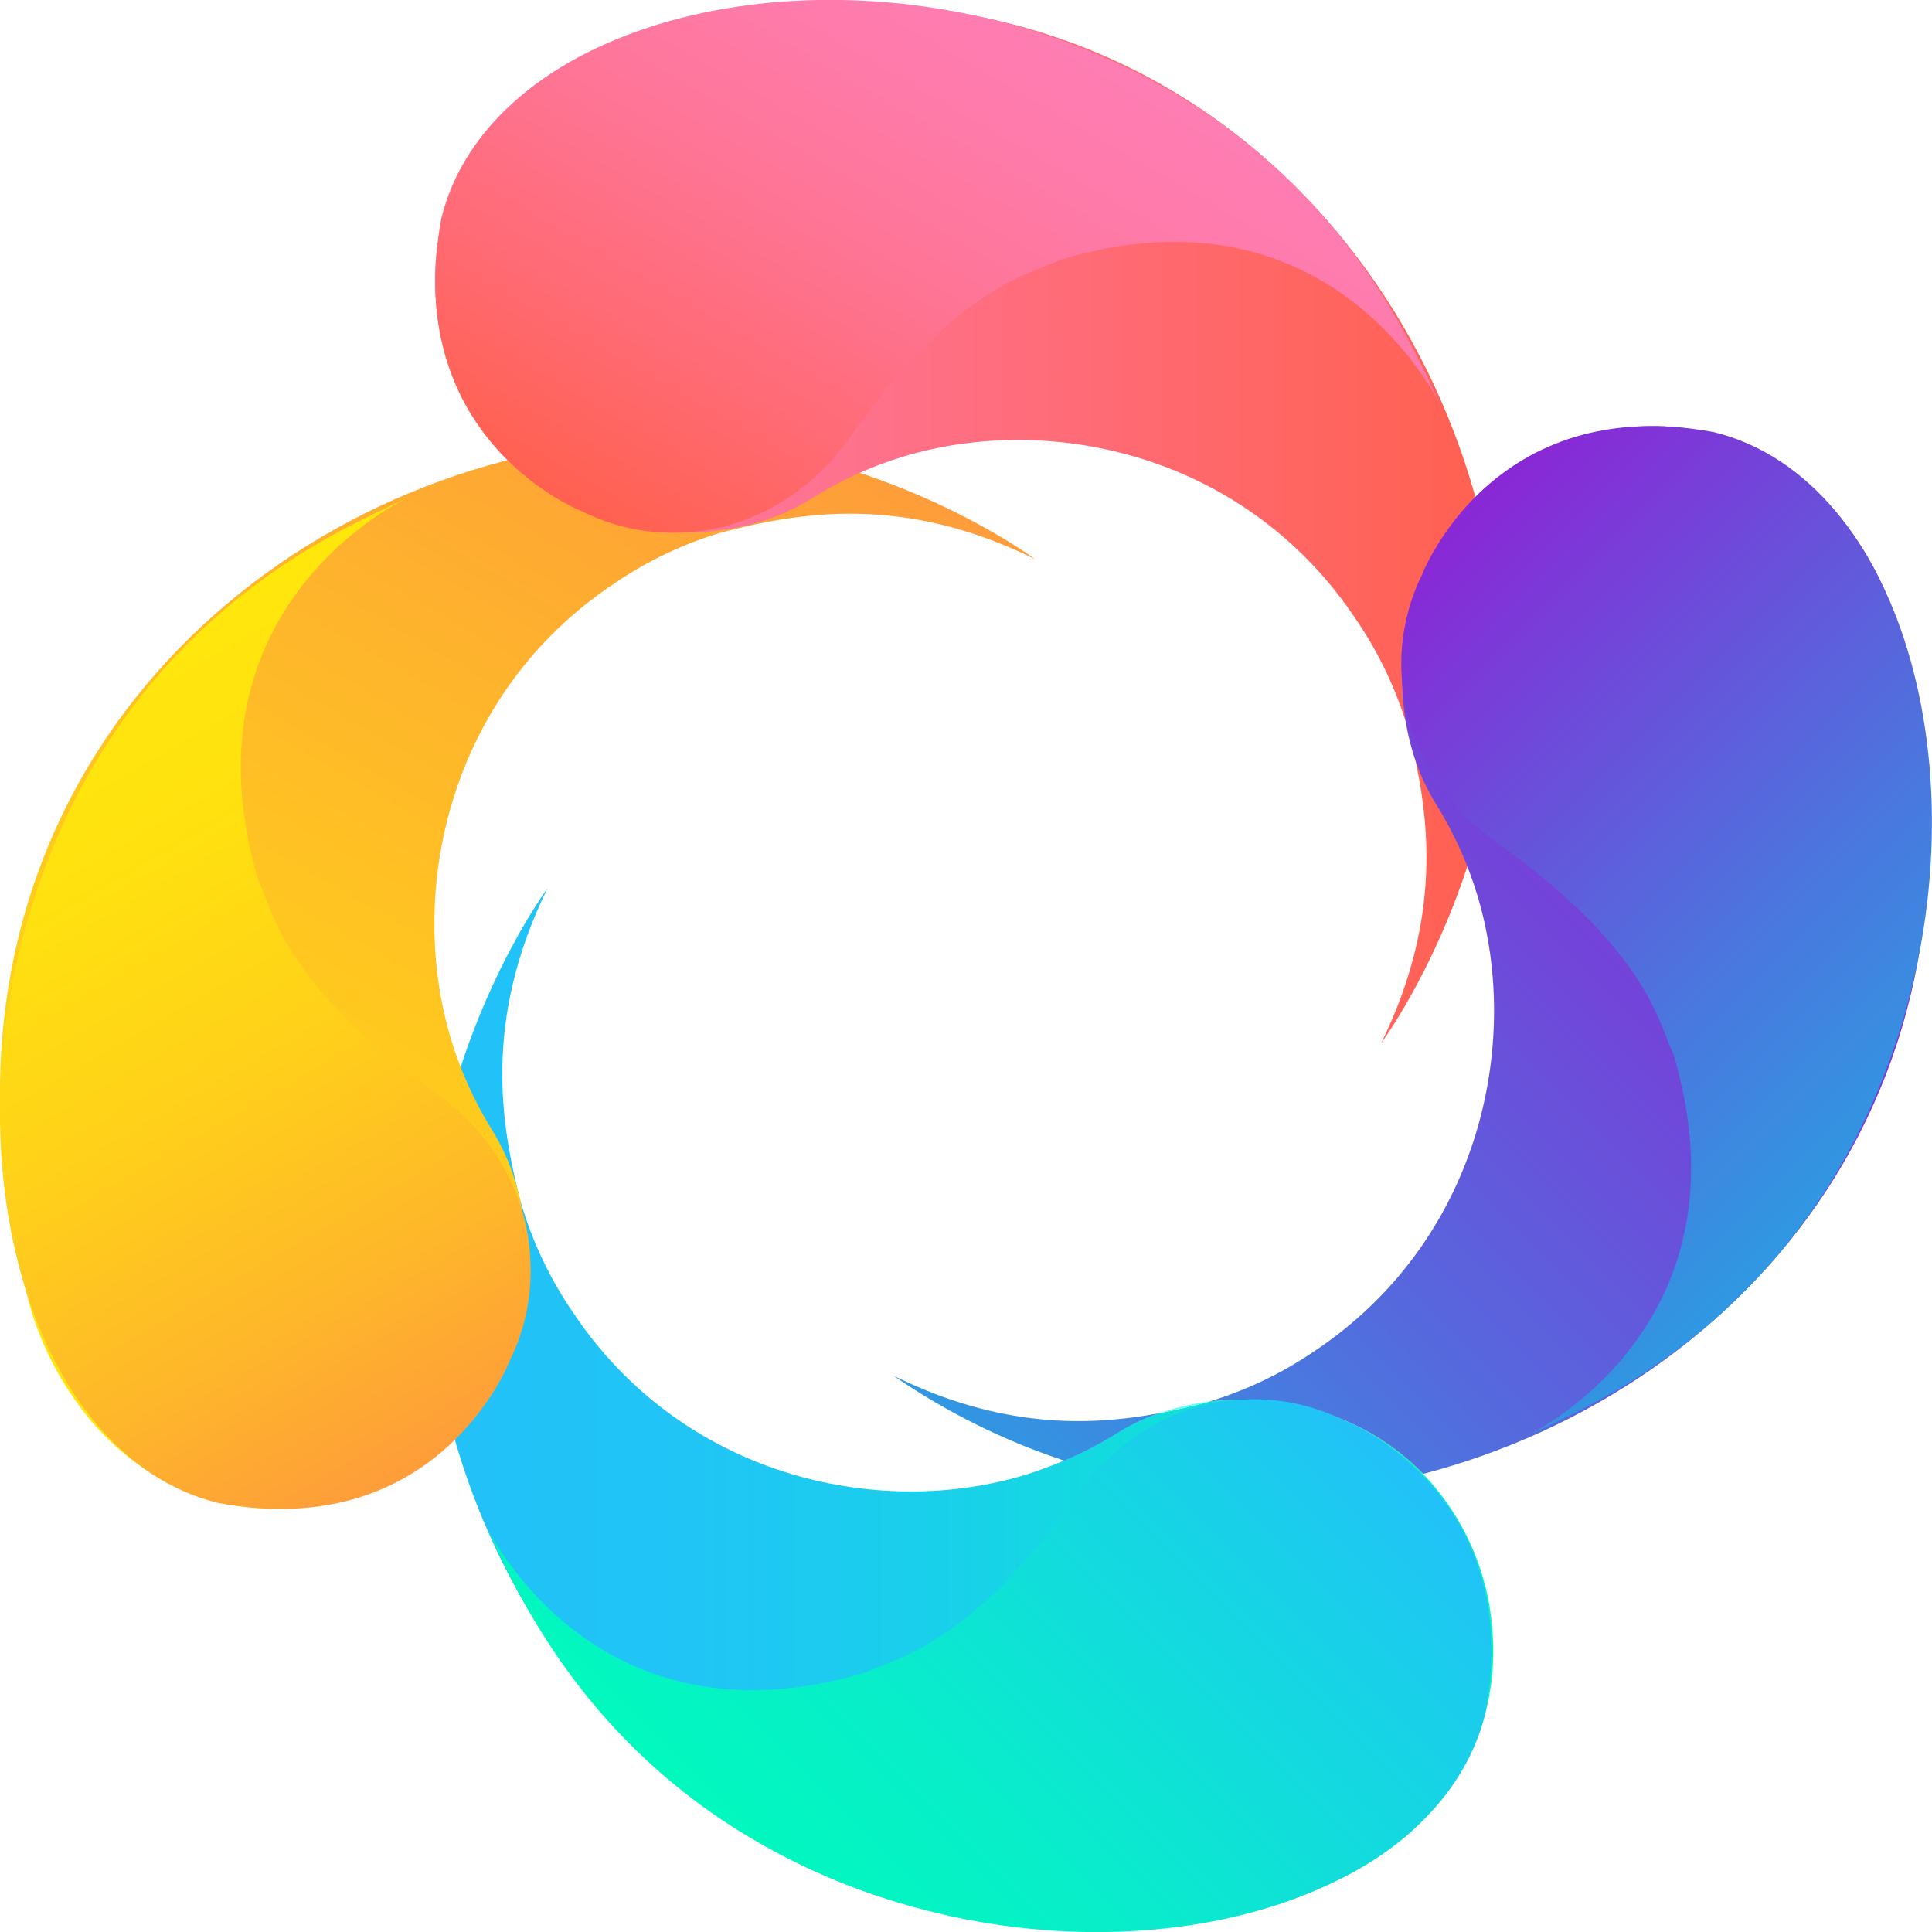
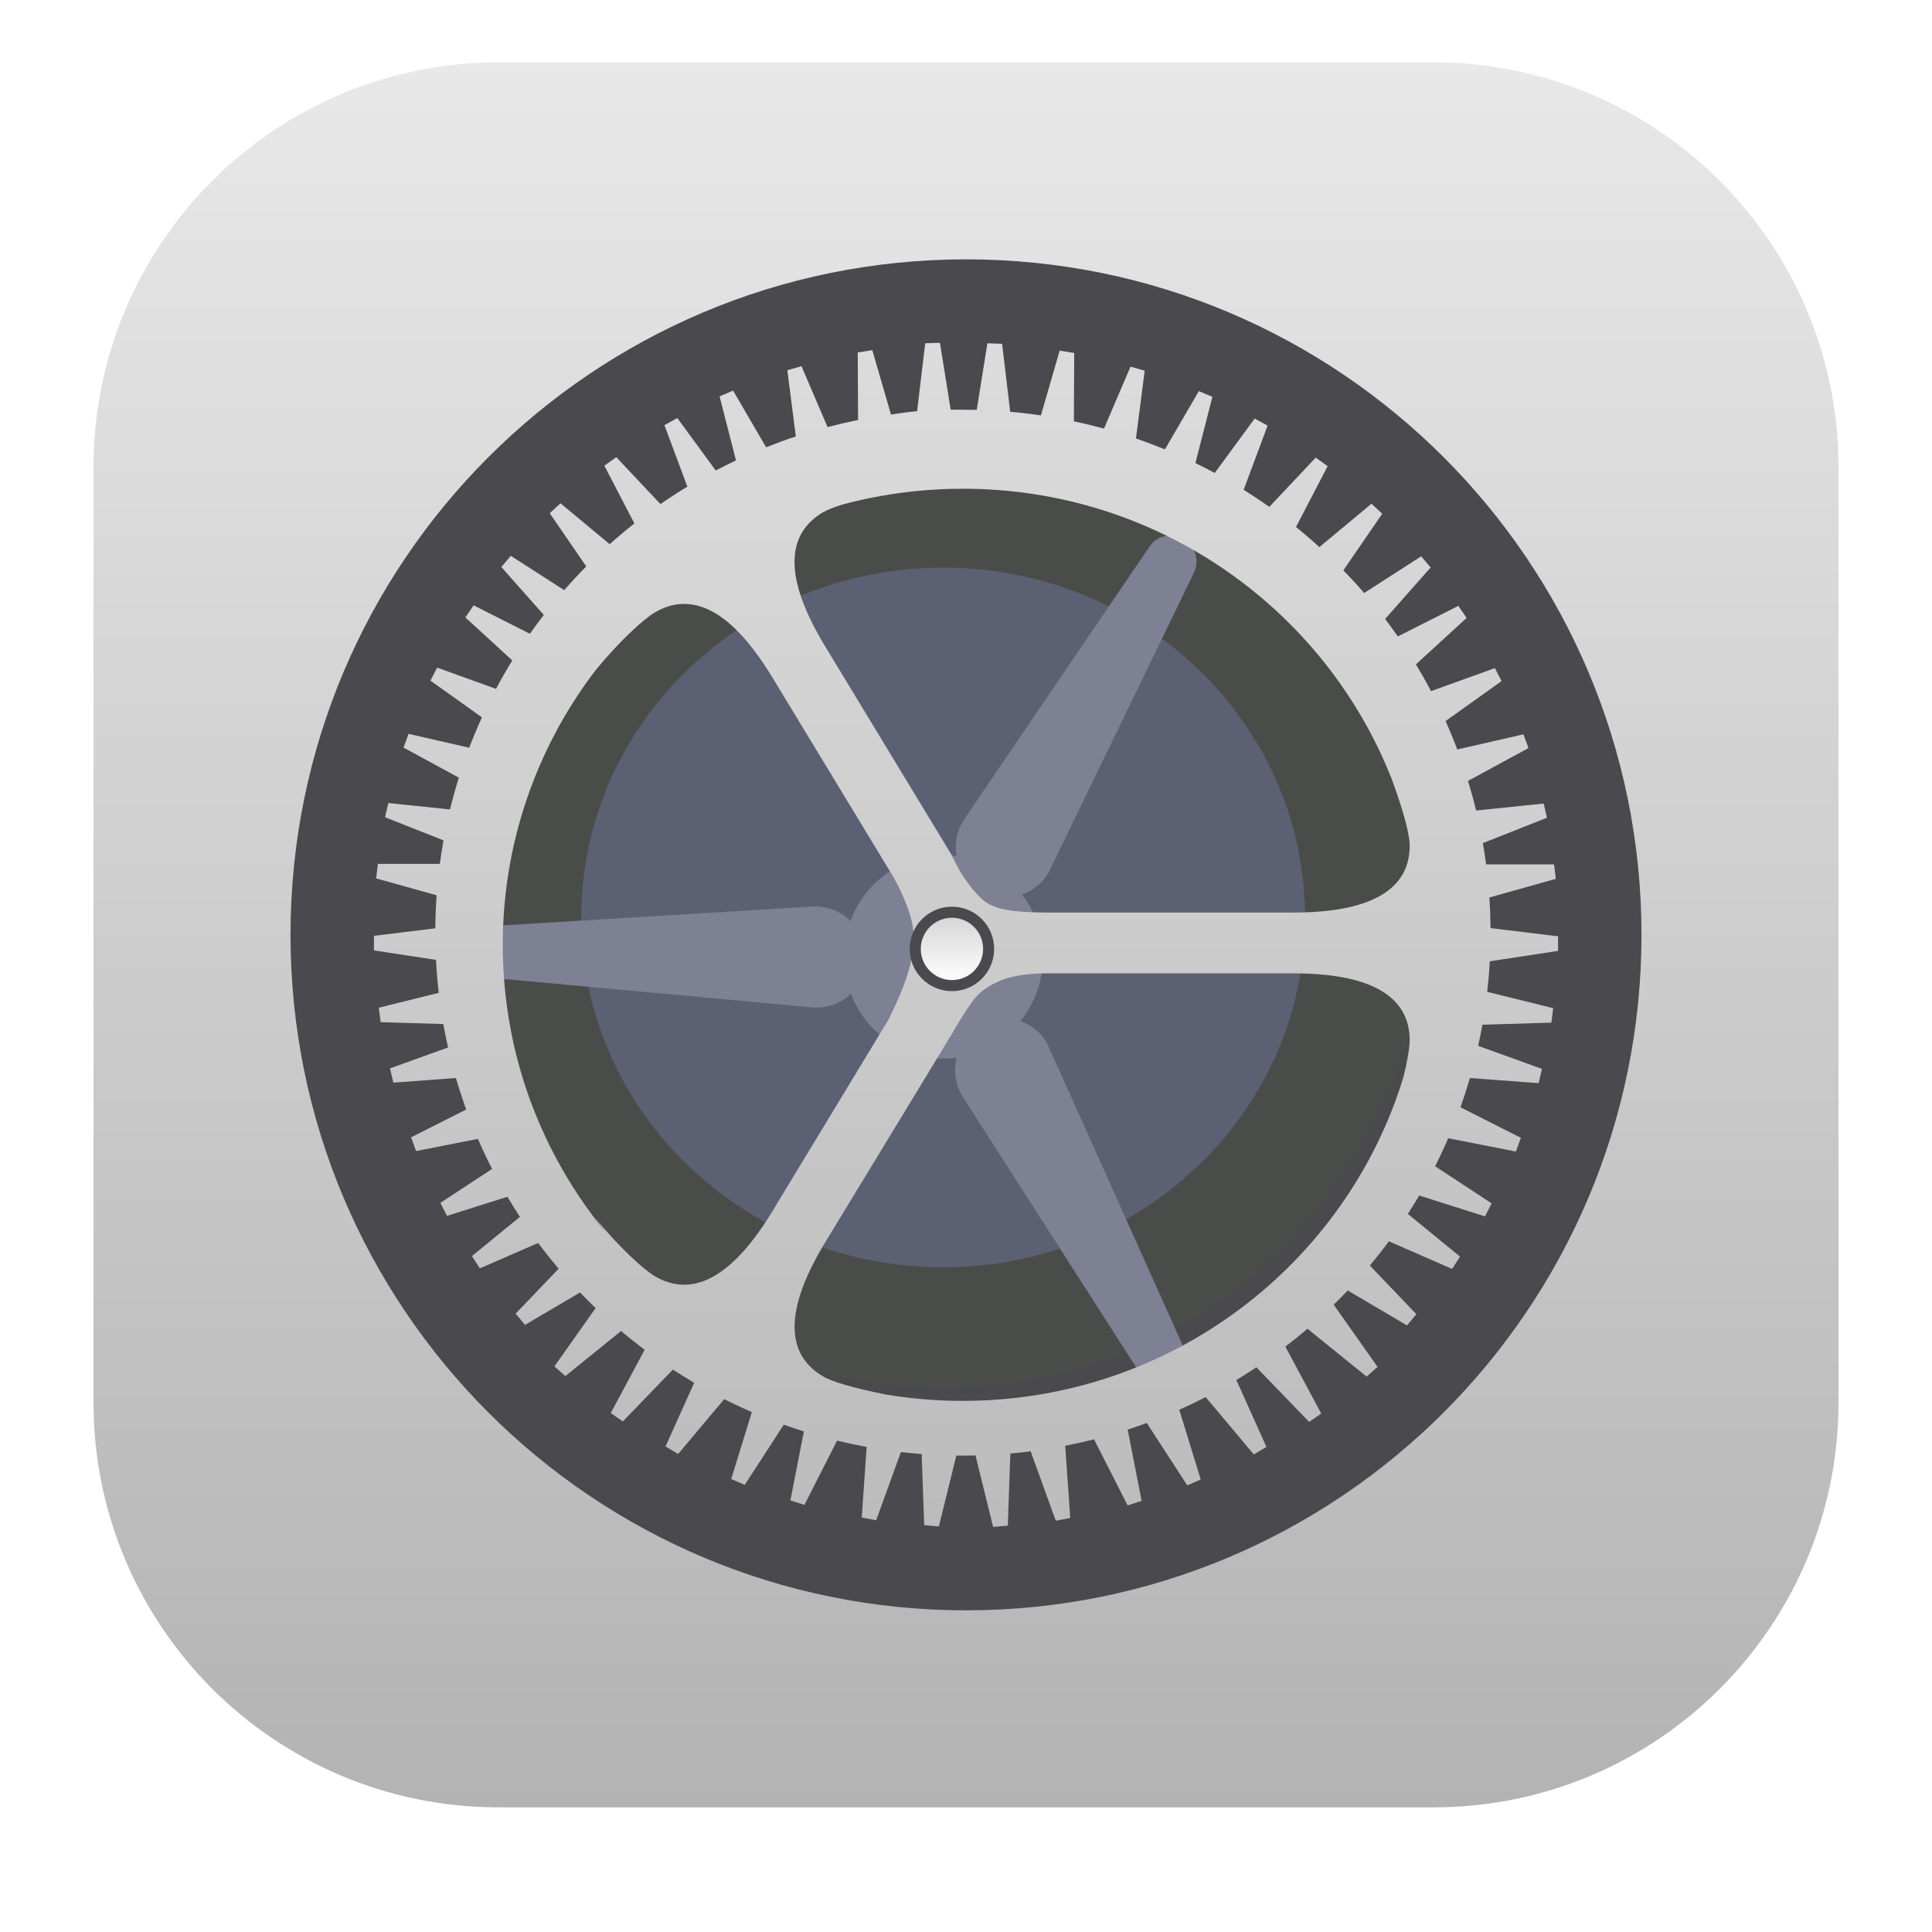
- <svg xmlns="http://www.w3.org/2000/svg" xmlns:xlink="http://www.w3.org/1999/xlink" id="图层_1" data-name="图层 1" viewBox="0 0 272.13 272.13">
+ <svg xmlns="http://www.w3.org/2000/svg" width="62px" height="62px" viewBox="0 0 62 62" version="1.1">
  <defs>
-     <style>.cls-1{fill:url(#未命名的渐变_71);}.cls-2{fill:url(#未命名的渐变_14);}.cls-3{fill:url(#未命名的渐变_26);}.cls-4{fill:url(#未命名的渐变_19);}.cls-5{fill:url(#未命名的渐变_22);}.cls-6{fill:url(#未命名的渐变_22-2);}.cls-7{fill:url(#未命名的渐变_63);}.cls-8{fill:url(#未命名的渐变_79);}.cls-9{fill:url(#未命名的渐变_81);}.cls-10{fill:url(#未命名的渐变_83);}</style>
-     <linearGradient id="未命名的渐变_71" x1="192.01" y1="352.57" x2="341.96" y2="352.57" gradientUnits="userSpaceOnUse">
-       <stop offset="0" stop-color="#22c1f9" />
-       <stop offset="0.25" stop-color="#20c5f5" />
-       <stop offset="0.52" stop-color="#18d2e8" />
-       <stop offset="0.8" stop-color="#0ce6d2" />
-       <stop offset="1" stop-color="#01f9be" />
+     <linearGradient x1="50%" y1="0%" x2="50%" y2="100%" id="linearGradient-1">
+       <stop stop-color="#E8E8E8" offset="0%" />
+       <stop stop-color="#B3B3B3" offset="100%" />
    </linearGradient>
-     <linearGradient id="未命名的渐变_14" x1="146.82" y1="358.33" x2="233.87" y2="207.55" gradientUnits="userSpaceOnUse">
-       <stop offset="0" stop-color="#ffe70c" />
-       <stop offset="0.19" stop-color="#ffd815" />
-       <stop offset="1" stop-color="#fe9d3a" />
+     <linearGradient x1="50.002%" y1="-13.118%" x2="50.002%" y2="111.929%" id="linearGradient-2">
+       <stop stop-color="#E0E0E0" offset="0%" />
+       <stop stop-color="#B8B8B8" offset="100%" />
    </linearGradient>
-     <linearGradient id="未命名的渐变_26" x1="192.98" y1="227.99" x2="342.93" y2="227.99" gradientUnits="userSpaceOnUse">
-       <stop offset="0" stop-color="#fe7db3" />
-       <stop offset="1" stop-color="#ff604f" />
-     </linearGradient>
-     <linearGradient id="未命名的渐变_19" x1="192.01" y1="352.5" x2="341.96" y2="352.5" gradientUnits="userSpaceOnUse">
-       <stop offset="0" stop-color="#01f9be" />
-       <stop offset="0.01" stop-color="#03f9bf" />
-       <stop offset="0.23" stop-color="#2cfbd3" />
-       <stop offset="0.44" stop-color="#4cfce3" />
-       <stop offset="0.64" stop-color="#63fdee" />
-       <stop offset="0.83" stop-color="#71fef5" />
-       <stop offset="1" stop-color="#76fef7" />
-     </linearGradient>
-     <linearGradient id="未命名的渐变_22" x1="268.15" y1="358.71" x2="395.07" y2="231.79" gradientUnits="userSpaceOnUse">
-       <stop offset="0" stop-color="#3098e2" />
-       <stop offset="0.01" stop-color="#3197e2" />
-       <stop offset="0.33" stop-color="#5767dd" />
-       <stop offset="0.62" stop-color="#7344d9" />
-       <stop offset="0.85" stop-color="#842fd7" />
-       <stop offset="1" stop-color="#8a27d6" />
-     </linearGradient>
-     <linearGradient id="未命名的渐变_22-2" x1="273.97" y1="364.65" x2="401.29" y2="237.33" xlink:href="#未命名的渐变_22" />
-     <linearGradient id="未命名的渐变_63" x1="238.05" y1="417.6" x2="312.8" y2="342.85" gradientUnits="userSpaceOnUse">
-       <stop offset="0" stop-color="#01f9be" />
-       <stop offset="0.29" stop-color="#08edca" />
-       <stop offset="0.81" stop-color="#1aceeb" />
-       <stop offset="1" stop-color="#22c1f9" />
-     </linearGradient>
-     <linearGradient id="未命名的渐变_79" x1="332.27" y1="-4.38" x2="378.74" y2="-84.87" gradientTransform="translate(617.73 156.3) rotate(180)" gradientUnits="userSpaceOnUse">
-       <stop offset="0" stop-color="#fe7db3" />
-       <stop offset="0.17" stop-color="#fe7bab" />
-       <stop offset="0.42" stop-color="#fe7597" />
-       <stop offset="0.72" stop-color="#ff6b75" />
-       <stop offset="1" stop-color="#ff604f" />
-     </linearGradient>
-     <linearGradient id="未命名的渐变_81" x1="490.41" y1="243.33" x2="594.41" y2="183.29" gradientTransform="translate(387.02 -240.72) rotate(90)" gradientUnits="userSpaceOnUse">
-       <stop offset="0" stop-color="#ffe70c" />
-       <stop offset="0.21" stop-color="#ffe10f" />
-       <stop offset="0.47" stop-color="#ffd219" />
-       <stop offset="0.76" stop-color="#feb829" />
-       <stop offset="1" stop-color="#fe9d3a" />
-     </linearGradient>
-     <linearGradient id="未命名的渐变_83" x1="77.01" y1="129.87" x2="151.92" y2="54.97" gradientTransform="translate(265.31 395.32) rotate(-90)" gradientUnits="userSpaceOnUse">
-       <stop offset="0" stop-color="#3098e2" />
-       <stop offset="0.33" stop-color="#4b76de" />
-       <stop offset="1" stop-color="#8a27d6" />
+     <linearGradient x1="50%" y1="0%" x2="50%" y2="100%" id="linearGradient-3">
+       <stop stop-color="#D7D7D7" offset="0%" />
+       <stop stop-color="#FDFDFD" offset="100%" />
    </linearGradient>
  </defs>
-   <path class="cls-1" d="M341.4,380.28a35.43,35.43,0,0,0-9.32-18.42c-8.09-8.32-19.71-11.5-30.15-10.18l-.36.12c-2.09.54-4.31,1.07-6.67,1.52a29.58,29.58,0,0,0-6,2.8A56.06,56.06,0,0,1,276.06,362c-21,6.35-48.55.11-63.87-23.1A54.19,54.19,0,0,1,205,323.66c-2.81-10.9-5.4-25.6,3.75-44.28,0,0-22.69,30.66-15.25,68.41,9.16,48.62,54,91.16,118.39,74.17a44,44,0,0,0,18-9.25C337.1,406.34,344,395.87,341.4,380.28Z" transform="translate(-131.63 -154.26)" />
-   <path class="cls-2" d="M135.42,336.62a44.34,44.34,0,0,0,9.22,18c6.33,7.25,16.76,14.2,32.29,11.57,28.25-5.43,34.52-35.88,24.06-52.67a53.88,53.88,0,0,1-5.85-12.94c-6.32-21.09-.11-48.74,23-64.13a53.91,53.91,0,0,1,15.17-7.21c10.85-2.81,25.49-5.42,44.1,3.77,0,0-30.54-22.79-68.13-15.31C160.86,226.93,118.5,272,135.42,336.62Z" transform="translate(-131.63 -154.26)" />
-   <path class="cls-3" d="M223,158.6a44,44,0,0,0-18,9.26c-7.23,6.36-14.14,16.83-11.53,32.43C199,228.65,229.28,235,246,224.45a52.81,52.81,0,0,1,12.88-5.88c21-6.35,48.55-.11,63.87,23.11a54.49,54.49,0,0,1,7.19,15.23c2.8,10.89,5.39,25.59-3.76,44.28,0,0,22.69-30.66,15.25-68.41C332.27,184.15,287.41,141.62,223,158.6Z" transform="translate(-131.63 -154.26)" />
-   <path class="cls-4" d="M301.93,351.68a34.11,34.11,0,0,0-7,1.64c2.36-.45,4.58-1,6.67-1.52Z" transform="translate(-131.63 -154.26)" />
-   <path class="cls-5" d="M294.9,353.32c-9.95,1.86-22.39,2.14-37.43-5.29A94.49,94.49,0,0,0,281.54,360a54.09,54.09,0,0,0,7.4-3.85A29.58,29.58,0,0,1,294.9,353.32Z" transform="translate(-131.63 -154.26)" />
-   <path class="cls-6" d="M399.47,244.47a44.32,44.32,0,0,0-9.22-18.05c-6.34-7.25-16.76-14.2-32.3-11.57-28.24,5.43-34.52,35.88-24.05,52.67a53.88,53.88,0,0,1,5.85,12.94c6.32,21.09.1,48.74-23,64.13a54.11,54.11,0,0,1-14.81,7.09c10.44-1.32,22.06,1.86,30.15,10.18C377.71,350,415.63,306.2,399.47,244.47Z" transform="translate(-131.63 -154.26)" />
-   <path class="cls-7" d="M199.85,368.73s14.92,32.75,53.78,21.08c4.09-2.06,14.46-3.44,29.65-25,5.4-7.68,13.79-12.92,23.14-13.4a28.41,28.41,0,0,1,14.42,2.87s25.82,9.92,20,41.34c-6.62,26.91-49.57,38.85-87.76,24.94S203.56,376.15,199.85,368.73Z" transform="translate(-131.63 -154.26)" />
-   <path class="cls-8" d="M334.82,211.92S319.9,179.16,281,190.84c-4.1,2.06-14.46,3.44-29.65,25-5.4,7.68-13.8,12.92-23.14,13.39a28.28,28.28,0,0,1-14.42-2.86s-25.82-9.92-20-41.34c6.62-26.91,49.57-38.85,87.75-24.94S331.11,204.5,334.82,211.92Z" transform="translate(-131.63 -154.26)" />
-   <path class="cls-9" d="M189.05,224.37s-32.62,15-21,54c2.06,4.12,3.43,14.53,24.93,29.78,7.64,5.42,12.86,13.85,13.33,23.24a28.57,28.57,0,0,1-2.85,14.47s-9.88,25.93-41.17,20.08c-26.81-6.64-38.7-49.77-24.84-88.11S181.66,228.1,189.05,224.37Z" transform="translate(-131.63 -154.26)" />
-   <path class="cls-10" d="M346.33,356.71s32.62-15,21-54c-2.06-4.12-3.43-14.53-24.93-29.78-7.64-5.42-12.86-13.85-13.33-23.24a28.57,28.57,0,0,1,2.85-14.47s9.88-25.93,41.17-20.08c26.8,6.64,38.69,49.77,24.84,88.11S353.72,353,346.33,356.71Z" transform="translate(-131.63 -154.26)" />
+   <g id="页面-1" stroke="none" stroke-width="1" fill="none" fill-rule="evenodd">
+     <g id="preferences-system">
+       <rect id="矩形" x="0" y="0" width="62" height="62" />
+       <rect id="矩形" fill="url(#linearGradient-1)" x="3" y="2" width="56" height="56" rx="13" />
+       <circle id="椭圆形" fill="#49494E" cx="31" cy="30" r="21.677" />
+       <circle id="椭圆形" fill="#4A4C4A" fill-rule="nonzero" cx="30.268" cy="29.055" r="15.484" />
+       <ellipse id="椭圆形" fill="#5B6172" fill-rule="nonzero" cx="30.268" cy="29.442" rx="11.613" ry="11.226" />
+       <path d="M26.593,19.119 C27.038,19.119 27.409,19.46 27.45,19.907 L28.378,29.995 C28.423,30.478 28.251,30.93 27.943,31.255 C29.16,31.718 30.023,32.874 30.023,34.227 C30.023,34.368 30.013,34.508 29.995,34.645 C30.401,34.546 30.845,34.601 31.232,34.834 C31.246,34.842 31.26,34.851 31.274,34.86 L39.966,40.43 C40.327,40.661 40.44,41.139 40.221,41.509 C39.997,41.888 39.528,42.038 39.128,41.858 L29.642,37.599 C29.24,37.419 28.954,37.085 28.822,36.696 C28.26,37.146 27.541,37.416 26.758,37.416 C26.004,37.416 25.309,37.166 24.756,36.745 C24.639,37.082 24.408,37.382 24.079,37.579 C24.039,37.603 23.999,37.625 23.957,37.645 L14.434,42.261 C14.043,42.451 13.572,42.308 13.35,41.932 C13.13,41.559 13.237,41.078 13.594,40.836 L22.329,34.899 C22.694,34.651 23.122,34.573 23.522,34.646 C23.504,34.509 23.494,34.369 23.494,34.227 C23.494,32.863 24.371,31.699 25.604,31.243 C25.318,30.946 25.142,30.54 25.142,30.093 C25.142,30.059 25.143,30.025 25.145,29.991 L25.76,19.908 C25.787,19.465 26.152,19.119 26.593,19.119 Z" id="形状结合" fill="#7E8094" fill-rule="nonzero" transform="translate(26.78416, 30.73196) scale(-1, 1) rotate(90) translate(-26.78416, -30.73196) " />
+       <g id="编组" transform="translate(11.68739, 10.4739)" fill="url(#linearGradient-2)" fill-rule="nonzero">
+         <path d="M18.476,0.526 L18.004,0.542 L17.743,2.722 C17.411,2.748 17.231,2.784 16.905,2.829 L16.306,0.763 L15.839,0.836 L15.849,3.005 C15.519,3.071 15.193,3.147 14.87,3.231 L14.033,1.278 L13.579,1.406 L13.851,3.532 C13.529,3.639 13.212,3.755 12.898,3.88 L11.839,2.062 L11.405,2.246 L11.931,4.301 C11.713,4.404 11.496,4.512 11.282,4.625 L10.049,2.942 L9.635,3.169 L10.37,5.142 C10.077,5.32 9.789,5.507 9.508,5.703 L8.089,4.196 L7.708,4.471 L8.67,6.324 C8.399,6.538 8.135,6.76 7.878,6.989 L6.299,5.677 L5.954,5.996 L7.126,7.704 C6.882,7.95 6.646,8.204 6.418,8.464 L4.705,7.363 L4.401,7.722 L5.763,9.26 C5.61,9.458 5.462,9.659 5.318,9.864 L3.511,8.952 L3.248,9.341 L4.753,10.72 C4.569,11.018 4.395,11.323 4.23,11.632 L2.341,10.951 L2.126,11.368 L3.778,12.547 C3.632,12.867 3.497,13.191 3.37,13.521 L1.424,13.076 L1.262,13.517 L3.038,14.482 C2.932,14.819 2.837,15.159 2.754,15.502 L0.776,15.297 L0.669,15.752 L2.545,16.494 C2.5,16.744 2.46,16.996 2.426,17.249 L0.44,17.25 L0.383,17.714 L2.324,18.257 C2.299,18.61 2.285,18.963 2.282,19.317 L0.313,19.558 L0.313,20.026 L2.304,20.329 C2.322,20.685 2.352,21.038 2.392,21.387 L0.47,21.864 L0.526,22.328 L2.539,22.389 C2.584,22.64 2.634,22.891 2.691,23.14 L0.828,23.812 L0.935,24.269 L2.944,24.121 C3.043,24.461 3.153,24.798 3.274,25.131 L1.505,26.024 L1.666,26.465 L3.648,26.074 C3.79,26.401 3.942,26.722 4.104,27.039 L2.445,28.127 L2.656,28.546 L4.596,27.931 C4.725,28.149 4.859,28.364 4.998,28.576 L3.458,29.835 L3.712,30.23 L5.583,29.415 C5.794,29.697 6.013,29.972 6.24,30.24 L4.86,31.682 L5.16,32.044 L6.926,31.003 C7.089,31.173 7.256,31.34 7.426,31.503 L6.104,33.374 L6.456,33.687 L8.243,32.24 C8.49,32.448 8.742,32.649 9,32.843 L7.912,34.873 L8.3,35.142 L9.906,33.478 C10.13,33.624 10.358,33.765 10.589,33.901 L9.671,35.944 L10.076,36.186 L11.553,34.426 C11.845,34.573 12.14,34.712 12.44,34.842 L11.778,36.989 L12.211,37.179 L13.465,35.246 C13.678,35.323 13.893,35.395 14.11,35.463 L13.677,37.676 L14.126,37.821 L15.175,35.758 C15.49,35.834 15.807,35.901 16.125,35.96 L15.966,38.224 L16.43,38.313 L17.224,36.124 C17.445,36.149 17.667,36.171 17.89,36.188 L17.971,38.47 L18.442,38.511 L19.003,36.237 C19.207,36.239 19.412,36.238 19.617,36.233 L20.183,38.526 L20.654,38.486 L20.736,36.171 C20.955,36.152 21.172,36.129 21.388,36.101 L22.194,38.329 L22.658,38.239 L22.496,35.923 C22.807,35.863 23.116,35.793 23.421,35.716 L24.499,37.836 L24.949,37.692 L24.501,35.404 C24.707,35.337 24.911,35.266 25.114,35.191 L26.414,37.195 L26.846,37.005 L26.157,34.768 C26.443,34.64 26.726,34.504 27.004,34.36 L28.548,36.201 L28.954,35.961 L27.989,33.812 C28.207,33.68 28.421,33.545 28.632,33.405 L30.325,35.157 L30.713,34.888 L29.562,32.741 C29.804,32.555 30.04,32.364 30.271,32.167 L32.17,33.703 L32.52,33.39 L31.113,31.396 C31.266,31.247 31.416,31.094 31.563,30.939 L33.465,32.06 L33.765,31.699 L32.273,30.139 C32.484,29.886 32.688,29.627 32.884,29.361 L34.913,30.247 L35.167,29.852 L33.492,28.482 C33.617,28.287 33.738,28.09 33.856,27.891 L35.969,28.562 L36.18,28.143 L34.368,26.953 C34.517,26.657 34.657,26.357 34.788,26.053 L36.959,26.48 L37.12,26.04 L35.18,25.059 C35.291,24.75 35.392,24.437 35.484,24.122 L37.69,24.285 L37.796,23.828 L35.749,23.089 C35.799,22.864 35.845,22.638 35.885,22.411 L38.098,22.344 L38.156,21.879 L36.039,21.355 C36.076,21.03 36.104,20.703 36.122,20.376 L38.313,20.041 L38.313,19.573 L36.146,19.309 C36.143,18.979 36.131,18.652 36.109,18.327 L38.242,17.73 L38.184,17.266 L36.004,17.265 C35.973,17.036 35.939,16.808 35.899,16.582 L37.956,15.769 L37.85,15.312 L35.683,15.537 C35.606,15.217 35.519,14.9 35.423,14.587 L37.363,13.532 L37.201,13.092 L35.079,13.577 C34.962,13.269 34.837,12.965 34.703,12.666 L36.499,11.384 L36.285,10.967 L34.236,11.705 C34.083,11.414 33.921,11.128 33.751,10.847 L35.378,9.357 L35.113,8.969 L33.17,9.95 C33.038,9.76 32.902,9.573 32.763,9.389 L34.224,7.737 L33.92,7.379 L32.09,8.556 C31.875,8.307 31.652,8.064 31.423,7.828 L32.671,6.012 L32.325,5.692 L30.653,7.083 C30.41,6.861 30.16,6.646 29.903,6.439 L30.918,4.486 L30.536,4.211 L29.047,5.792 C28.778,5.602 28.503,5.419 28.223,5.244 L28.991,3.184 L28.577,2.957 L27.295,4.704 C27.091,4.594 26.885,4.489 26.675,4.387 L27.22,2.261 L26.785,2.078 L25.696,3.947 C25.39,3.822 25.081,3.705 24.767,3.597 L25.047,1.422 L24.592,1.292 L23.741,3.28 C23.422,3.193 23.1,3.115 22.775,3.046 L22.785,0.852 L22.318,0.779 L21.717,2.856 C21.391,2.808 21.063,2.769 20.731,2.74 L20.471,0.559 L19.999,0.543 L19.657,2.68 C19.509,2.676 19.363,2.674 19.214,2.674 C19.133,2.674 18.902,2.672 18.821,2.674 L18.476,0.526 Z M19.214,5.21 C25.484,5.21 30.841,9.083 32.983,14.547 C33.362,15.593 33.551,16.299 33.551,16.664 C33.551,17.64 32.96,18.811 29.81,18.811 L21.957,18.811 C20.75,18.811 20.292,18.692 19.975,18.495 C19.738,18.349 19.33,17.856 19.092,17.437 L18.865,16.999 C18.857,16.982 18.848,16.964 18.841,16.946 L14.785,10.256 C13.162,7.58 13.871,6.475 14.714,5.972 C14.856,5.888 15.078,5.8 15.379,5.709 C16.63,5.377 17.919,5.209 19.214,5.211 L19.214,5.21 Z M10.238,8.906 C11.01,8.893 11.981,9.42 13.096,11.26 L16.996,17.692 C17.425,18.473 17.639,19.125 17.639,19.651 C17.639,20.301 17.376,21.147 16.851,22.188 L16.89,22.141 L13.097,28.4 C11.474,31.076 10.158,30.976 9.314,30.473 C8.977,30.272 8.19,29.567 7.401,28.596 L7.763,29.088 C5.69,26.568 4.447,23.351 4.447,19.846 C4.443,16.67 5.485,13.58 7.416,11.046 C8.2,10.085 8.979,9.387 9.314,9.188 C9.578,9.031 9.888,8.913 10.239,8.906 L10.238,8.906 Z M19.191,18.954 C19.703,18.954 20.117,19.365 20.117,19.872 C20.118,20.115 20.02,20.349 19.846,20.521 C19.673,20.693 19.437,20.79 19.191,20.79 C18.946,20.79 18.71,20.694 18.536,20.521 C18.362,20.349 18.264,20.115 18.265,19.872 C18.265,19.628 18.362,19.395 18.536,19.222 C18.71,19.05 18.946,18.954 19.191,18.954 Z M21.966,20.762 L29.809,20.762 C32.959,20.762 33.55,21.933 33.55,22.909 C33.55,23.127 33.485,23.547 33.353,24.081 C31.52,30.099 25.883,34.481 19.214,34.481 C18.381,34.482 17.549,34.413 16.727,34.275 C15.69,34.066 15.019,33.871 14.714,33.689 C13.88,33.192 13.182,32.103 14.736,29.49 L18.82,22.773 C19.453,21.686 19.647,21.431 20.001,21.211 C20.355,20.992 20.809,20.762 21.966,20.762 L21.966,20.762 Z" id="形状" />
+       </g>
+       <g id="编组-7" transform="translate(29.19355, 29.09677)" fill-rule="nonzero">
+         <circle id="椭圆形" fill="#49494E" cx="1.355" cy="1.355" r="1.355" />
+         <circle id="椭圆形" fill="url(#linearGradient-3)" cx="1.355" cy="1.355" r="1" />
+       </g>
+     </g>
+   </g>
</svg>
